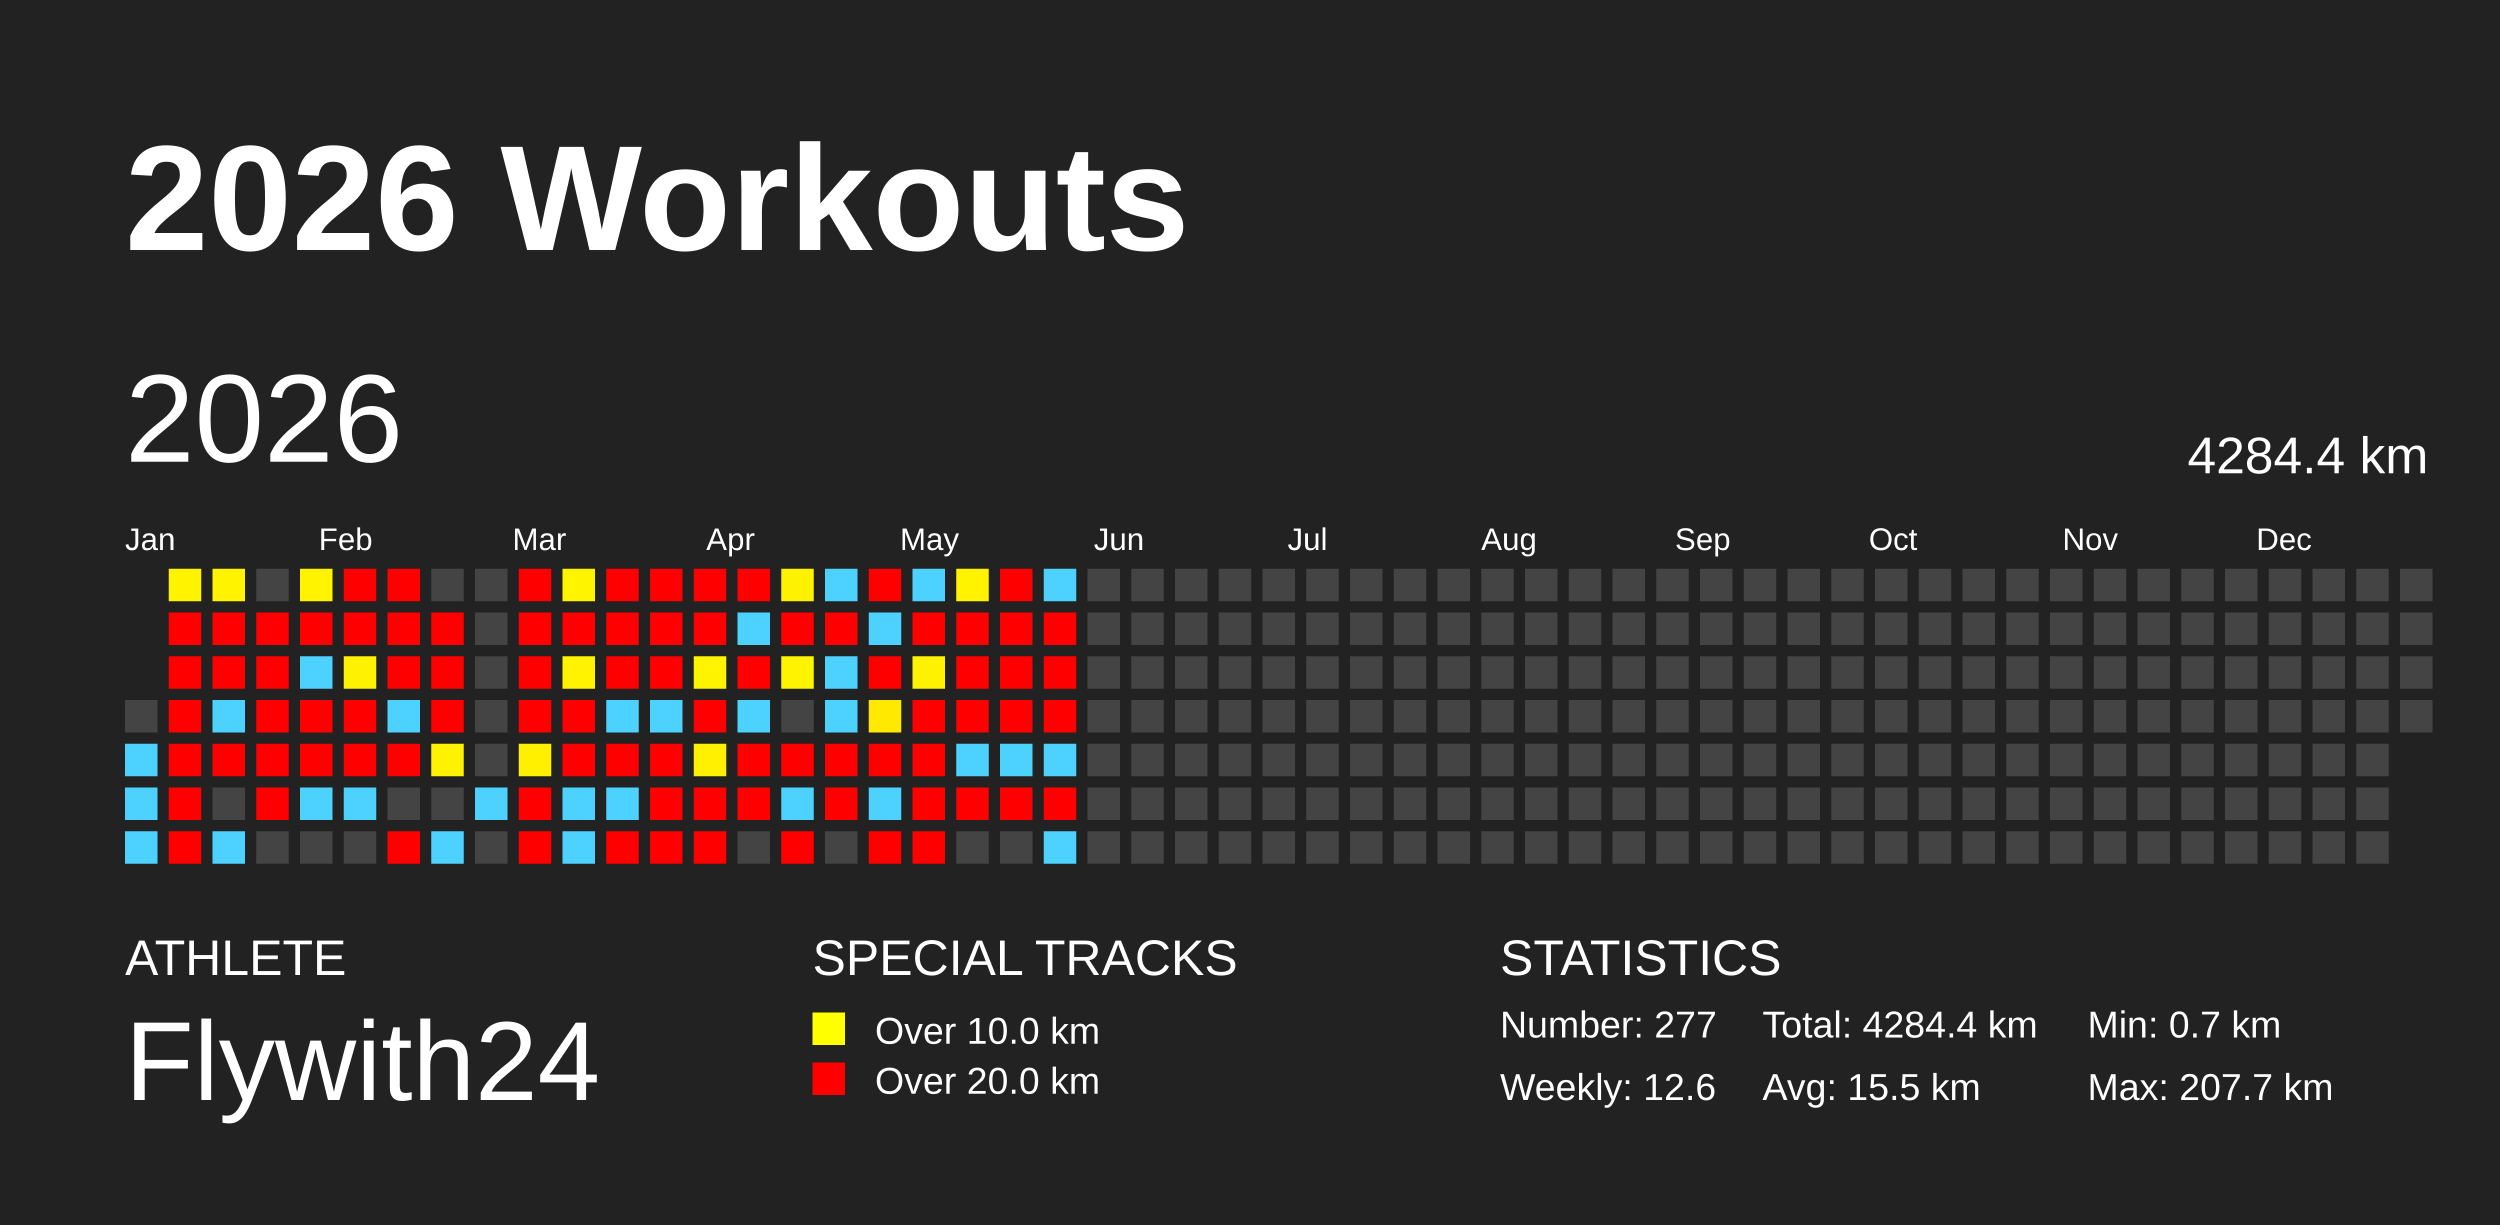
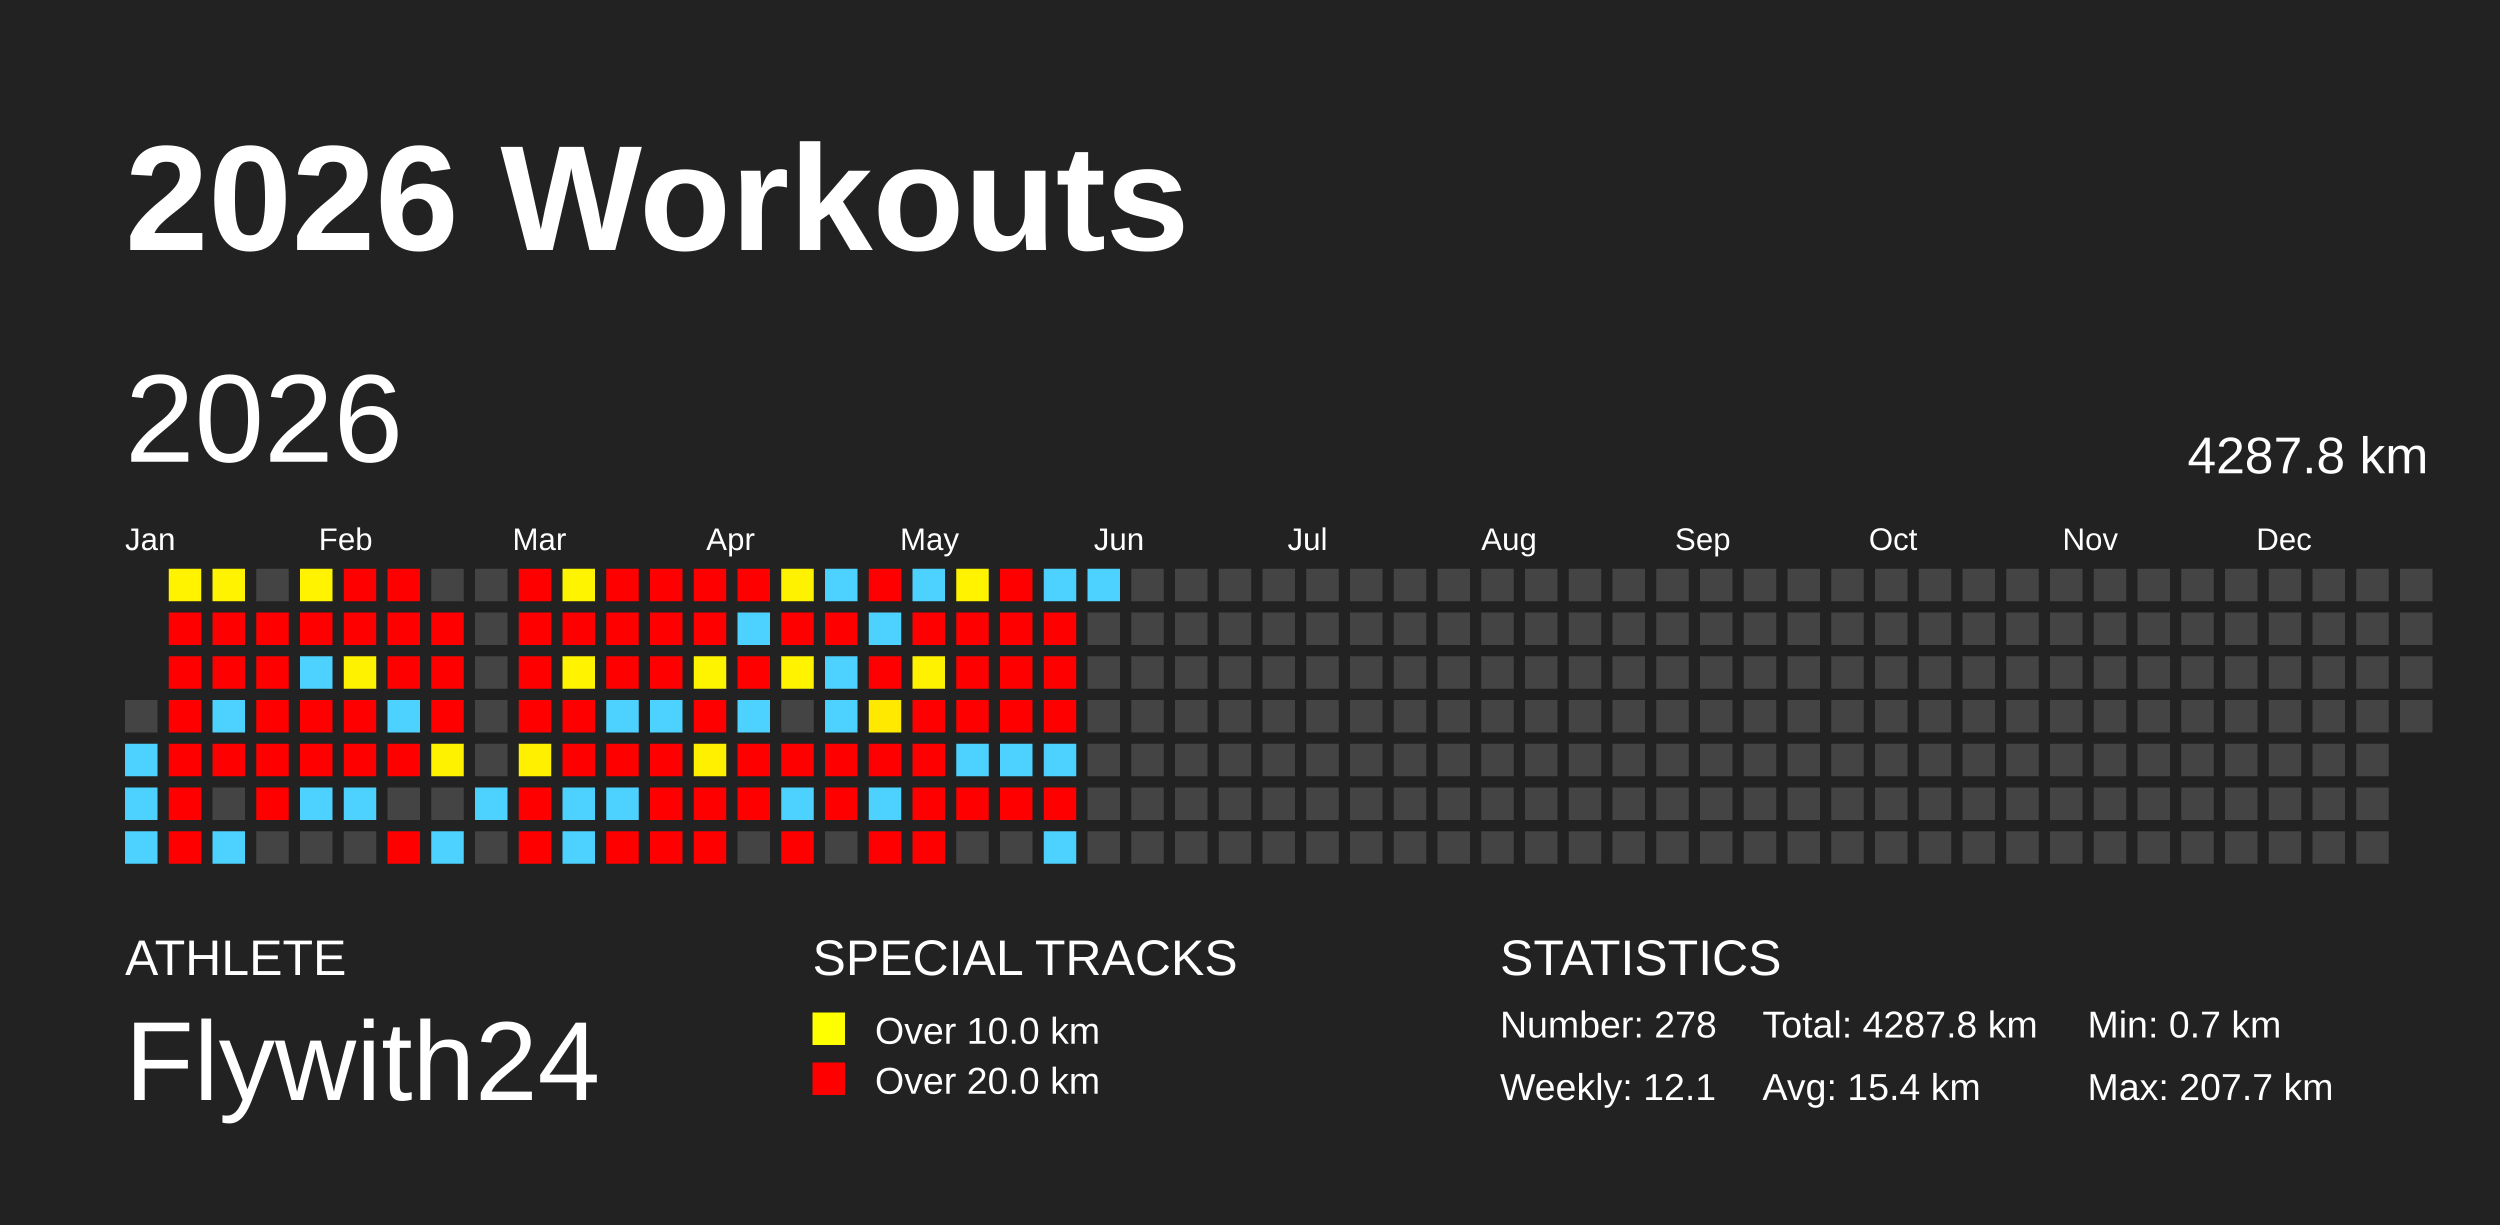
<svg xmlns="http://www.w3.org/2000/svg" baseProfile="full" height="98mm" version="1.1" viewBox="0,0,200,98" width="200mm">
  <defs />
  <rect fill="#222222" height="98" width="200" x="0" y="0" />
  <text fill="#FFFFFF" style="font-size:12px; font-family:Arial; font-weight:bold;" x="10" y="20">2026 Workouts</text>
  <text fill="#FFFFFF" style="font-size:4px; font-family:Arial" x="10" y="78">ATHLETE</text>
  <text fill="#FFFFFF" style="font-size:9px; font-family:Arial" x="10" y="88">Flywith24</text>
  <text fill="#FFFFFF" style="font-size:4px; font-family:Arial" x="65" y="78">SPECIAL TRACKS</text>
  <rect fill="yellow" height="2.6" width="2.6" x="65" y="81" />
  <text fill="#FFFFFF" style="font-size:3px; font-family:Arial" x="70" y="83.5">Over 10.0 km</text>
  <rect fill="red" height="2.6" width="2.6" x="65" y="85" />
  <text fill="#FFFFFF" style="font-size:3px; font-family:Arial" x="70" y="87.5">Over 20.0 km</text>
  <text fill="#FFFFFF" style="font-size:4px; font-family:Arial" x="120" y="78">STATISTICS</text>
-   <text fill="#FFFFFF" style="font-size:3px; font-family:Arial" x="120" y="83">Number: 277</text>
-   <text fill="#FFFFFF" style="font-size:3px; font-family:Arial" x="120" y="88">Weekly: 12.6</text>
-   <text fill="#FFFFFF" style="font-size:3px; font-family:Arial" x="141" y="83">Total: 4284.4 km</text>
-   <text fill="#FFFFFF" style="font-size:3px; font-family:Arial" x="141" y="88">Avg: 15.5 km</text>
+   <text fill="#FFFFFF" style="font-size:3px; font-family:Arial" x="120" y="83">Number: 278</text>
+   <text fill="#FFFFFF" style="font-size:3px; font-family:Arial" x="120" y="88">Weekly: 12.1</text>
+   <text fill="#FFFFFF" style="font-size:3px; font-family:Arial" x="141" y="83">Total: 4287.8 km</text>
+   <text fill="#FFFFFF" style="font-size:3px; font-family:Arial" x="141" y="88">Avg: 15.4 km</text>
  <text fill="#FFFFFF" style="font-size:3px; font-family:Arial" x="167" y="83">Min: 0.7 km</text>
  <text fill="#FFFFFF" style="font-size:3px; font-family:Arial" x="167" y="88">Max: 207.7 km</text>
  <text dominant-baseline="hanging" fill="#FFFFFF" style="font-size:10.0px; font-family:Arial;" x="10" y="30">2026</text>
-   <text dominant-baseline="hanging" fill="#FFFFFF" style="font-size:4.125px; font-family:Arial;" x="175" y="35">4284.4 km</text>
+   <text dominant-baseline="hanging" fill="#FFFFFF" style="font-size:4.125px; font-family:Arial;" x="175" y="35">4287.8 km</text>
  <text fill="#FFFFFF" style="font-size:2.5px; font-family:Arial" x="10.0" y="44">Jan</text>
  <text fill="#FFFFFF" style="font-size:2.5px; font-family:Arial" x="25.5" y="44">Feb</text>
  <text fill="#FFFFFF" style="font-size:2.5px; font-family:Arial" x="41.0" y="44">Mar</text>
  <text fill="#FFFFFF" style="font-size:2.5px; font-family:Arial" x="56.5" y="44">Apr</text>
  <text fill="#FFFFFF" style="font-size:2.5px; font-family:Arial" x="72.0" y="44">May</text>
  <text fill="#FFFFFF" style="font-size:2.5px; font-family:Arial" x="87.5" y="44">Jun</text>
  <text fill="#FFFFFF" style="font-size:2.5px; font-family:Arial" x="103.0" y="44">Jul</text>
  <text fill="#FFFFFF" style="font-size:2.5px; font-family:Arial" x="118.5" y="44">Aug</text>
  <text fill="#FFFFFF" style="font-size:2.5px; font-family:Arial" x="134.0" y="44">Sep</text>
  <text fill="#FFFFFF" style="font-size:2.5px; font-family:Arial" x="149.5" y="44">Oct</text>
  <text fill="#FFFFFF" style="font-size:2.5px; font-family:Arial" x="165.0" y="44">Nov</text>
  <text fill="#FFFFFF" style="font-size:2.5px; font-family:Arial" x="180.5" y="44">Dec</text>
  <rect fill="#444444" height="2.6" width="2.6" x="10.0" y="56.0" />
  <rect fill="#4dd2ff" height="2.6" width="2.6" x="10.0" y="59.5" />
  <rect fill="#4dd2ff" height="2.6" width="2.6" x="10.0" y="63.0" />
  <rect fill="#4dd2ff" height="2.6" width="2.6" x="10.0" y="66.5" />
  <rect fill="#fff300" height="2.6" width="2.6" x="13.5" y="45.5" />
  <rect fill="red" height="2.6" width="2.6" x="13.5" y="49.0" />
  <rect fill="red" height="2.6" width="2.6" x="13.5" y="52.5" />
  <rect fill="red" height="2.6" width="2.6" x="13.5" y="56.0" />
  <rect fill="red" height="2.6" width="2.6" x="13.5" y="59.5" />
  <rect fill="red" height="2.6" width="2.6" x="13.5" y="63.0" />
  <rect fill="red" height="2.6" width="2.6" x="13.5" y="66.5" />
  <rect fill="#fff300" height="2.6" width="2.6" x="17.0" y="45.5" />
  <rect fill="red" height="2.6" width="2.6" x="17.0" y="49.0" />
  <rect fill="red" height="2.6" width="2.6" x="17.0" y="52.5" />
  <rect fill="#4dd2ff" height="2.6" width="2.6" x="17.0" y="56.0" />
  <rect fill="red" height="2.6" width="2.6" x="17.0" y="59.5" />
  <rect fill="#444444" height="2.6" width="2.6" x="17.0" y="63.0" />
  <rect fill="#4dd2ff" height="2.6" width="2.6" x="17.0" y="66.5" />
  <rect fill="#444444" height="2.6" width="2.6" x="20.5" y="45.5" />
  <rect fill="red" height="2.6" width="2.6" x="20.5" y="49.0" />
  <rect fill="red" height="2.6" width="2.6" x="20.5" y="52.5" />
  <rect fill="red" height="2.6" width="2.6" x="20.5" y="56.0" />
  <rect fill="red" height="2.6" width="2.6" x="20.5" y="59.5" />
  <rect fill="red" height="2.6" width="2.6" x="20.5" y="63.0" />
  <rect fill="#444444" height="2.6" width="2.6" x="20.5" y="66.5" />
  <rect fill="#fff300" height="2.6" width="2.6" x="24.0" y="45.5" />
  <rect fill="red" height="2.6" width="2.6" x="24.0" y="49.0" />
  <rect fill="#4dd2ff" height="2.6" width="2.6" x="24.0" y="52.5" />
  <rect fill="red" height="2.6" width="2.6" x="24.0" y="56.0" />
  <rect fill="red" height="2.6" width="2.6" x="24.0" y="59.5" />
  <rect fill="#4dd2ff" height="2.6" width="2.6" x="24.0" y="63.0" />
  <rect fill="#444444" height="2.6" width="2.6" x="24.0" y="66.5" />
  <rect fill="red" height="2.6" width="2.6" x="27.5" y="45.5" />
  <rect fill="red" height="2.6" width="2.6" x="27.5" y="49.0" />
  <rect fill="#fff200" height="2.6" width="2.6" x="27.5" y="52.5" />
  <rect fill="red" height="2.6" width="2.6" x="27.5" y="56.0" />
  <rect fill="red" height="2.6" width="2.6" x="27.5" y="59.5" />
  <rect fill="#4dd2ff" height="2.6" width="2.6" x="27.5" y="63.0" />
  <rect fill="#444444" height="2.6" width="2.6" x="27.5" y="66.5" />
  <rect fill="red" height="2.6" width="2.6" x="31.0" y="45.5" />
  <rect fill="red" height="2.6" width="2.6" x="31.0" y="49.0" />
  <rect fill="red" height="2.6" width="2.6" x="31.0" y="52.5" />
  <rect fill="#4dd2ff" height="2.6" width="2.6" x="31.0" y="56.0" />
  <rect fill="red" height="2.6" width="2.6" x="31.0" y="59.5" />
  <rect fill="#444444" height="2.6" width="2.6" x="31.0" y="63.0" />
  <rect fill="red" height="2.6" width="2.6" x="31.0" y="66.5" />
  <rect fill="#444444" height="2.6" width="2.6" x="34.5" y="45.5" />
  <rect fill="red" height="2.6" width="2.6" x="34.5" y="49.0" />
  <rect fill="red" height="2.6" width="2.6" x="34.5" y="52.5" />
  <rect fill="red" height="2.6" width="2.6" x="34.5" y="56.0" />
  <rect fill="#fff200" height="2.6" width="2.6" x="34.5" y="59.5" />
  <rect fill="#444444" height="2.6" width="2.6" x="34.5" y="63.0" />
  <rect fill="#4dd2ff" height="2.6" width="2.6" x="34.5" y="66.5" />
  <rect fill="#444444" height="2.6" width="2.6" x="38.0" y="45.5" />
  <rect fill="#444444" height="2.6" width="2.6" x="38.0" y="49.0" />
  <rect fill="#444444" height="2.6" width="2.6" x="38.0" y="52.5" />
  <rect fill="#444444" height="2.6" width="2.6" x="38.0" y="56.0" />
  <rect fill="#444444" height="2.6" width="2.6" x="38.0" y="59.5" />
  <rect fill="#4dd2ff" height="2.6" width="2.6" x="38.0" y="63.0" />
  <rect fill="#444444" height="2.6" width="2.6" x="38.0" y="66.5" />
  <rect fill="red" height="2.6" width="2.6" x="41.5" y="45.5" />
  <rect fill="red" height="2.6" width="2.6" x="41.5" y="49.0" />
  <rect fill="red" height="2.6" width="2.6" x="41.5" y="52.5" />
  <rect fill="red" height="2.6" width="2.6" x="41.5" y="56.0" />
  <rect fill="#fff000" height="2.6" width="2.6" x="41.5" y="59.5" />
  <rect fill="red" height="2.6" width="2.6" x="41.5" y="63.0" />
  <rect fill="red" height="2.6" width="2.6" x="41.5" y="66.5" />
  <rect fill="#fff400" height="2.6" width="2.6" x="45.0" y="45.5" />
  <rect fill="red" height="2.6" width="2.6" x="45.0" y="49.0" />
  <rect fill="#fff300" height="2.6" width="2.6" x="45.0" y="52.5" />
  <rect fill="red" height="2.6" width="2.6" x="45.0" y="56.0" />
  <rect fill="red" height="2.6" width="2.6" x="45.0" y="59.5" />
  <rect fill="#4dd2ff" height="2.6" width="2.6" x="45.0" y="63.0" />
  <rect fill="#4dd2ff" height="2.6" width="2.6" x="45.0" y="66.5" />
  <rect fill="red" height="2.6" width="2.6" x="48.5" y="45.5" />
  <rect fill="red" height="2.6" width="2.6" x="48.5" y="49.0" />
  <rect fill="red" height="2.6" width="2.6" x="48.5" y="52.5" />
  <rect fill="#4dd2ff" height="2.6" width="2.6" x="48.5" y="56.0" />
  <rect fill="red" height="2.6" width="2.6" x="48.5" y="59.5" />
  <rect fill="#4dd2ff" height="2.6" width="2.6" x="48.5" y="63.0" />
  <rect fill="red" height="2.6" width="2.6" x="48.5" y="66.5" />
  <rect fill="red" height="2.6" width="2.6" x="52.0" y="45.5" />
  <rect fill="red" height="2.6" width="2.6" x="52.0" y="49.0" />
  <rect fill="red" height="2.6" width="2.6" x="52.0" y="52.5" />
  <rect fill="#4dd2ff" height="2.6" width="2.6" x="52.0" y="56.0" />
  <rect fill="red" height="2.6" width="2.6" x="52.0" y="59.5" />
  <rect fill="red" height="2.6" width="2.6" x="52.0" y="63.0" />
  <rect fill="red" height="2.6" width="2.6" x="52.0" y="66.5" />
  <rect fill="red" height="2.6" width="2.6" x="55.5" y="45.5" />
  <rect fill="red" height="2.6" width="2.6" x="55.5" y="49.0" />
  <rect fill="#fff400" height="2.6" width="2.6" x="55.5" y="52.5" />
  <rect fill="red" height="2.6" width="2.6" x="55.5" y="56.0" />
  <rect fill="#fff000" height="2.6" width="2.6" x="55.5" y="59.5" />
  <rect fill="red" height="2.6" width="2.6" x="55.5" y="63.0" />
  <rect fill="red" height="2.6" width="2.6" x="55.5" y="66.5" />
  <rect fill="red" height="2.6" width="2.6" x="59.0" y="45.5" />
  <rect fill="#4dd2ff" height="2.6" width="2.6" x="59.0" y="49.0" />
  <rect fill="red" height="2.6" width="2.6" x="59.0" y="52.5" />
  <rect fill="#4dd2ff" height="2.6" width="2.6" x="59.0" y="56.0" />
  <rect fill="red" height="2.6" width="2.6" x="59.0" y="59.5" />
  <rect fill="red" height="2.6" width="2.6" x="59.0" y="63.0" />
  <rect fill="#444444" height="2.6" width="2.6" x="59.0" y="66.5" />
  <rect fill="#fff200" height="2.6" width="2.6" x="62.5" y="45.5" />
  <rect fill="red" height="2.6" width="2.6" x="62.5" y="49.0" />
  <rect fill="#fff300" height="2.6" width="2.6" x="62.5" y="52.5" />
  <rect fill="#444444" height="2.6" width="2.6" x="62.5" y="56.0" />
  <rect fill="red" height="2.6" width="2.6" x="62.5" y="59.5" />
  <rect fill="#4dd2ff" height="2.6" width="2.6" x="62.5" y="63.0" />
  <rect fill="red" height="2.6" width="2.6" x="62.5" y="66.5" />
  <rect fill="#4dd2ff" height="2.6" width="2.6" x="66.0" y="45.5" />
  <rect fill="red" height="2.6" width="2.6" x="66.0" y="49.0" />
  <rect fill="#4dd2ff" height="2.6" width="2.6" x="66.0" y="52.5" />
  <rect fill="#4dd2ff" height="2.6" width="2.6" x="66.0" y="56.0" />
  <rect fill="red" height="2.6" width="2.6" x="66.0" y="59.5" />
  <rect fill="red" height="2.6" width="2.6" x="66.0" y="63.0" />
  <rect fill="#444444" height="2.6" width="2.6" x="66.0" y="66.5" />
  <rect fill="red" height="2.6" width="2.6" x="69.5" y="45.5" />
  <rect fill="#4dd2ff" height="2.6" width="2.6" x="69.5" y="49.0" />
  <rect fill="red" height="2.6" width="2.6" x="69.5" y="52.5" />
  <rect fill="#ffe900" height="2.6" width="2.6" x="69.5" y="56.0" />
  <rect fill="red" height="2.6" width="2.6" x="69.5" y="59.5" />
  <rect fill="#4dd2ff" height="2.6" width="2.6" x="69.5" y="63.0" />
  <rect fill="red" height="2.6" width="2.6" x="69.5" y="66.5" />
  <rect fill="#4dd2ff" height="2.6" width="2.6" x="73.0" y="45.5" />
  <rect fill="red" height="2.6" width="2.6" x="73.0" y="49.0" />
  <rect fill="#fff200" height="2.6" width="2.6" x="73.0" y="52.5" />
  <rect fill="red" height="2.6" width="2.6" x="73.0" y="56.0" />
  <rect fill="red" height="2.6" width="2.6" x="73.0" y="59.5" />
  <rect fill="red" height="2.6" width="2.6" x="73.0" y="63.0" />
  <rect fill="red" height="2.6" width="2.6" x="73.0" y="66.5" />
  <rect fill="#fff300" height="2.6" width="2.6" x="76.5" y="45.5" />
  <rect fill="red" height="2.6" width="2.6" x="76.5" y="49.0" />
  <rect fill="red" height="2.6" width="2.6" x="76.5" y="52.5" />
  <rect fill="red" height="2.6" width="2.6" x="76.5" y="56.0" />
  <rect fill="#4dd2ff" height="2.6" width="2.6" x="76.5" y="59.5" />
  <rect fill="red" height="2.6" width="2.6" x="76.5" y="63.0" />
  <rect fill="#444444" height="2.6" width="2.6" x="76.5" y="66.5" />
  <rect fill="red" height="2.6" width="2.6" x="80.0" y="45.5" />
  <rect fill="red" height="2.6" width="2.6" x="80.0" y="49.0" />
  <rect fill="red" height="2.6" width="2.6" x="80.0" y="52.5" />
  <rect fill="red" height="2.6" width="2.6" x="80.0" y="56.0" />
  <rect fill="#4dd2ff" height="2.6" width="2.6" x="80.0" y="59.5" />
  <rect fill="red" height="2.6" width="2.6" x="80.0" y="63.0" />
  <rect fill="#444444" height="2.6" width="2.6" x="80.0" y="66.5" />
  <rect fill="#4dd2ff" height="2.6" width="2.6" x="83.5" y="45.5" />
  <rect fill="red" height="2.6" width="2.6" x="83.5" y="49.0" />
  <rect fill="red" height="2.6" width="2.6" x="83.5" y="52.5" />
  <rect fill="red" height="2.6" width="2.6" x="83.5" y="56.0" />
  <rect fill="#4dd2ff" height="2.6" width="2.6" x="83.5" y="59.5" />
  <rect fill="red" height="2.6" width="2.6" x="83.5" y="63.0" />
  <rect fill="#4dd2ff" height="2.6" width="2.6" x="83.5" y="66.5" />
-   <rect fill="#444444" height="2.6" width="2.6" x="87.0" y="45.5" />
+   <rect fill="#4dd2ff" height="2.6" width="2.6" x="87.0" y="45.5" />
  <rect fill="#444444" height="2.6" width="2.6" x="87.0" y="49.0" />
  <rect fill="#444444" height="2.6" width="2.6" x="87.0" y="52.5" />
  <rect fill="#444444" height="2.6" width="2.6" x="87.0" y="56.0" />
  <rect fill="#444444" height="2.6" width="2.6" x="87.0" y="59.5" />
  <rect fill="#444444" height="2.6" width="2.6" x="87.0" y="63.0" />
  <rect fill="#444444" height="2.6" width="2.6" x="87.0" y="66.5" />
  <rect fill="#444444" height="2.6" width="2.6" x="90.5" y="45.5" />
  <rect fill="#444444" height="2.6" width="2.6" x="90.5" y="49.0" />
  <rect fill="#444444" height="2.6" width="2.6" x="90.5" y="52.5" />
  <rect fill="#444444" height="2.6" width="2.6" x="90.5" y="56.0" />
  <rect fill="#444444" height="2.6" width="2.6" x="90.5" y="59.5" />
  <rect fill="#444444" height="2.6" width="2.6" x="90.5" y="63.0" />
  <rect fill="#444444" height="2.6" width="2.6" x="90.5" y="66.5" />
  <rect fill="#444444" height="2.6" width="2.6" x="94.0" y="45.5" />
  <rect fill="#444444" height="2.6" width="2.6" x="94.0" y="49.0" />
  <rect fill="#444444" height="2.6" width="2.6" x="94.0" y="52.5" />
  <rect fill="#444444" height="2.6" width="2.6" x="94.0" y="56.0" />
  <rect fill="#444444" height="2.6" width="2.6" x="94.0" y="59.5" />
  <rect fill="#444444" height="2.6" width="2.6" x="94.0" y="63.0" />
  <rect fill="#444444" height="2.6" width="2.6" x="94.0" y="66.5" />
  <rect fill="#444444" height="2.6" width="2.6" x="97.5" y="45.5" />
  <rect fill="#444444" height="2.6" width="2.6" x="97.5" y="49.0" />
  <rect fill="#444444" height="2.6" width="2.6" x="97.5" y="52.5" />
  <rect fill="#444444" height="2.6" width="2.6" x="97.5" y="56.0" />
  <rect fill="#444444" height="2.6" width="2.6" x="97.5" y="59.5" />
  <rect fill="#444444" height="2.6" width="2.6" x="97.5" y="63.0" />
  <rect fill="#444444" height="2.6" width="2.6" x="97.5" y="66.5" />
  <rect fill="#444444" height="2.6" width="2.6" x="101.0" y="45.5" />
  <rect fill="#444444" height="2.6" width="2.6" x="101.0" y="49.0" />
  <rect fill="#444444" height="2.6" width="2.6" x="101.0" y="52.5" />
  <rect fill="#444444" height="2.6" width="2.6" x="101.0" y="56.0" />
  <rect fill="#444444" height="2.6" width="2.6" x="101.0" y="59.5" />
  <rect fill="#444444" height="2.6" width="2.6" x="101.0" y="63.0" />
  <rect fill="#444444" height="2.6" width="2.6" x="101.0" y="66.5" />
  <rect fill="#444444" height="2.6" width="2.6" x="104.5" y="45.5" />
  <rect fill="#444444" height="2.6" width="2.6" x="104.5" y="49.0" />
  <rect fill="#444444" height="2.6" width="2.6" x="104.5" y="52.5" />
  <rect fill="#444444" height="2.6" width="2.6" x="104.5" y="56.0" />
  <rect fill="#444444" height="2.6" width="2.6" x="104.5" y="59.5" />
  <rect fill="#444444" height="2.6" width="2.6" x="104.5" y="63.0" />
  <rect fill="#444444" height="2.6" width="2.6" x="104.5" y="66.5" />
  <rect fill="#444444" height="2.6" width="2.6" x="108.0" y="45.5" />
  <rect fill="#444444" height="2.6" width="2.6" x="108.0" y="49.0" />
  <rect fill="#444444" height="2.6" width="2.6" x="108.0" y="52.5" />
  <rect fill="#444444" height="2.6" width="2.6" x="108.0" y="56.0" />
  <rect fill="#444444" height="2.6" width="2.6" x="108.0" y="59.5" />
  <rect fill="#444444" height="2.6" width="2.6" x="108.0" y="63.0" />
  <rect fill="#444444" height="2.6" width="2.6" x="108.0" y="66.5" />
  <rect fill="#444444" height="2.6" width="2.6" x="111.5" y="45.5" />
  <rect fill="#444444" height="2.6" width="2.6" x="111.5" y="49.0" />
  <rect fill="#444444" height="2.6" width="2.6" x="111.5" y="52.5" />
  <rect fill="#444444" height="2.6" width="2.6" x="111.5" y="56.0" />
  <rect fill="#444444" height="2.6" width="2.6" x="111.5" y="59.5" />
  <rect fill="#444444" height="2.6" width="2.6" x="111.5" y="63.0" />
  <rect fill="#444444" height="2.6" width="2.6" x="111.5" y="66.5" />
  <rect fill="#444444" height="2.6" width="2.6" x="115.0" y="45.5" />
  <rect fill="#444444" height="2.6" width="2.6" x="115.0" y="49.0" />
  <rect fill="#444444" height="2.6" width="2.6" x="115.0" y="52.5" />
  <rect fill="#444444" height="2.6" width="2.6" x="115.0" y="56.0" />
  <rect fill="#444444" height="2.6" width="2.6" x="115.0" y="59.5" />
  <rect fill="#444444" height="2.6" width="2.6" x="115.0" y="63.0" />
  <rect fill="#444444" height="2.6" width="2.6" x="115.0" y="66.5" />
  <rect fill="#444444" height="2.6" width="2.6" x="118.5" y="45.5" />
  <rect fill="#444444" height="2.6" width="2.6" x="118.5" y="49.0" />
  <rect fill="#444444" height="2.6" width="2.6" x="118.5" y="52.5" />
  <rect fill="#444444" height="2.6" width="2.6" x="118.5" y="56.0" />
  <rect fill="#444444" height="2.6" width="2.6" x="118.5" y="59.5" />
  <rect fill="#444444" height="2.6" width="2.6" x="118.5" y="63.0" />
  <rect fill="#444444" height="2.6" width="2.6" x="118.5" y="66.5" />
  <rect fill="#444444" height="2.6" width="2.6" x="122.0" y="45.5" />
  <rect fill="#444444" height="2.6" width="2.6" x="122.0" y="49.0" />
  <rect fill="#444444" height="2.6" width="2.6" x="122.0" y="52.5" />
  <rect fill="#444444" height="2.6" width="2.6" x="122.0" y="56.0" />
  <rect fill="#444444" height="2.6" width="2.6" x="122.0" y="59.5" />
  <rect fill="#444444" height="2.6" width="2.6" x="122.0" y="63.0" />
  <rect fill="#444444" height="2.6" width="2.6" x="122.0" y="66.5" />
  <rect fill="#444444" height="2.6" width="2.6" x="125.5" y="45.5" />
  <rect fill="#444444" height="2.6" width="2.6" x="125.5" y="49.0" />
  <rect fill="#444444" height="2.6" width="2.6" x="125.5" y="52.5" />
  <rect fill="#444444" height="2.6" width="2.6" x="125.5" y="56.0" />
  <rect fill="#444444" height="2.6" width="2.6" x="125.5" y="59.5" />
  <rect fill="#444444" height="2.6" width="2.6" x="125.5" y="63.0" />
  <rect fill="#444444" height="2.6" width="2.6" x="125.5" y="66.5" />
  <rect fill="#444444" height="2.6" width="2.6" x="129.0" y="45.5" />
  <rect fill="#444444" height="2.6" width="2.6" x="129.0" y="49.0" />
  <rect fill="#444444" height="2.6" width="2.6" x="129.0" y="52.5" />
  <rect fill="#444444" height="2.6" width="2.6" x="129.0" y="56.0" />
  <rect fill="#444444" height="2.6" width="2.6" x="129.0" y="59.5" />
  <rect fill="#444444" height="2.6" width="2.6" x="129.0" y="63.0" />
  <rect fill="#444444" height="2.6" width="2.6" x="129.0" y="66.5" />
  <rect fill="#444444" height="2.6" width="2.6" x="132.5" y="45.5" />
  <rect fill="#444444" height="2.6" width="2.6" x="132.5" y="49.0" />
  <rect fill="#444444" height="2.6" width="2.6" x="132.5" y="52.5" />
  <rect fill="#444444" height="2.6" width="2.6" x="132.5" y="56.0" />
  <rect fill="#444444" height="2.6" width="2.6" x="132.5" y="59.5" />
  <rect fill="#444444" height="2.6" width="2.6" x="132.5" y="63.0" />
  <rect fill="#444444" height="2.6" width="2.6" x="132.5" y="66.5" />
  <rect fill="#444444" height="2.6" width="2.6" x="136.0" y="45.5" />
  <rect fill="#444444" height="2.6" width="2.6" x="136.0" y="49.0" />
  <rect fill="#444444" height="2.6" width="2.6" x="136.0" y="52.5" />
  <rect fill="#444444" height="2.6" width="2.6" x="136.0" y="56.0" />
  <rect fill="#444444" height="2.6" width="2.6" x="136.0" y="59.5" />
  <rect fill="#444444" height="2.6" width="2.6" x="136.0" y="63.0" />
  <rect fill="#444444" height="2.6" width="2.6" x="136.0" y="66.5" />
  <rect fill="#444444" height="2.6" width="2.6" x="139.5" y="45.5" />
  <rect fill="#444444" height="2.6" width="2.6" x="139.5" y="49.0" />
  <rect fill="#444444" height="2.6" width="2.6" x="139.5" y="52.5" />
  <rect fill="#444444" height="2.6" width="2.6" x="139.5" y="56.0" />
  <rect fill="#444444" height="2.6" width="2.6" x="139.5" y="59.5" />
  <rect fill="#444444" height="2.6" width="2.6" x="139.5" y="63.0" />
  <rect fill="#444444" height="2.6" width="2.6" x="139.5" y="66.5" />
  <rect fill="#444444" height="2.6" width="2.6" x="143.0" y="45.5" />
  <rect fill="#444444" height="2.6" width="2.6" x="143.0" y="49.0" />
  <rect fill="#444444" height="2.6" width="2.6" x="143.0" y="52.5" />
  <rect fill="#444444" height="2.6" width="2.6" x="143.0" y="56.0" />
  <rect fill="#444444" height="2.6" width="2.6" x="143.0" y="59.5" />
  <rect fill="#444444" height="2.6" width="2.6" x="143.0" y="63.0" />
  <rect fill="#444444" height="2.6" width="2.6" x="143.0" y="66.5" />
  <rect fill="#444444" height="2.6" width="2.6" x="146.5" y="45.5" />
  <rect fill="#444444" height="2.6" width="2.6" x="146.5" y="49.0" />
  <rect fill="#444444" height="2.6" width="2.6" x="146.5" y="52.5" />
  <rect fill="#444444" height="2.6" width="2.6" x="146.5" y="56.0" />
  <rect fill="#444444" height="2.6" width="2.6" x="146.5" y="59.5" />
  <rect fill="#444444" height="2.6" width="2.6" x="146.5" y="63.0" />
  <rect fill="#444444" height="2.6" width="2.6" x="146.5" y="66.5" />
  <rect fill="#444444" height="2.6" width="2.6" x="150.0" y="45.5" />
  <rect fill="#444444" height="2.6" width="2.6" x="150.0" y="49.0" />
  <rect fill="#444444" height="2.6" width="2.6" x="150.0" y="52.5" />
  <rect fill="#444444" height="2.6" width="2.6" x="150.0" y="56.0" />
  <rect fill="#444444" height="2.6" width="2.6" x="150.0" y="59.5" />
  <rect fill="#444444" height="2.6" width="2.6" x="150.0" y="63.0" />
  <rect fill="#444444" height="2.6" width="2.6" x="150.0" y="66.5" />
  <rect fill="#444444" height="2.6" width="2.6" x="153.5" y="45.5" />
  <rect fill="#444444" height="2.6" width="2.6" x="153.5" y="49.0" />
  <rect fill="#444444" height="2.6" width="2.6" x="153.5" y="52.5" />
  <rect fill="#444444" height="2.6" width="2.6" x="153.5" y="56.0" />
  <rect fill="#444444" height="2.6" width="2.6" x="153.5" y="59.5" />
  <rect fill="#444444" height="2.6" width="2.6" x="153.5" y="63.0" />
  <rect fill="#444444" height="2.6" width="2.6" x="153.5" y="66.5" />
  <rect fill="#444444" height="2.6" width="2.6" x="157.0" y="45.5" />
  <rect fill="#444444" height="2.6" width="2.6" x="157.0" y="49.0" />
  <rect fill="#444444" height="2.6" width="2.6" x="157.0" y="52.5" />
  <rect fill="#444444" height="2.6" width="2.6" x="157.0" y="56.0" />
  <rect fill="#444444" height="2.6" width="2.6" x="157.0" y="59.5" />
  <rect fill="#444444" height="2.6" width="2.6" x="157.0" y="63.0" />
  <rect fill="#444444" height="2.6" width="2.6" x="157.0" y="66.5" />
  <rect fill="#444444" height="2.6" width="2.6" x="160.5" y="45.5" />
  <rect fill="#444444" height="2.6" width="2.6" x="160.5" y="49.0" />
  <rect fill="#444444" height="2.6" width="2.6" x="160.5" y="52.5" />
  <rect fill="#444444" height="2.6" width="2.6" x="160.5" y="56.0" />
  <rect fill="#444444" height="2.6" width="2.6" x="160.5" y="59.5" />
  <rect fill="#444444" height="2.6" width="2.6" x="160.5" y="63.0" />
  <rect fill="#444444" height="2.6" width="2.6" x="160.5" y="66.5" />
  <rect fill="#444444" height="2.6" width="2.6" x="164.0" y="45.5" />
  <rect fill="#444444" height="2.6" width="2.6" x="164.0" y="49.0" />
  <rect fill="#444444" height="2.6" width="2.6" x="164.0" y="52.5" />
  <rect fill="#444444" height="2.6" width="2.6" x="164.0" y="56.0" />
  <rect fill="#444444" height="2.6" width="2.6" x="164.0" y="59.5" />
  <rect fill="#444444" height="2.6" width="2.6" x="164.0" y="63.0" />
  <rect fill="#444444" height="2.6" width="2.6" x="164.0" y="66.5" />
  <rect fill="#444444" height="2.6" width="2.6" x="167.5" y="45.5" />
  <rect fill="#444444" height="2.6" width="2.6" x="167.5" y="49.0" />
  <rect fill="#444444" height="2.6" width="2.6" x="167.5" y="52.5" />
  <rect fill="#444444" height="2.6" width="2.6" x="167.5" y="56.0" />
  <rect fill="#444444" height="2.6" width="2.6" x="167.5" y="59.5" />
  <rect fill="#444444" height="2.6" width="2.6" x="167.5" y="63.0" />
  <rect fill="#444444" height="2.6" width="2.6" x="167.5" y="66.5" />
  <rect fill="#444444" height="2.6" width="2.6" x="171.0" y="45.5" />
  <rect fill="#444444" height="2.6" width="2.6" x="171.0" y="49.0" />
  <rect fill="#444444" height="2.6" width="2.6" x="171.0" y="52.5" />
  <rect fill="#444444" height="2.6" width="2.6" x="171.0" y="56.0" />
  <rect fill="#444444" height="2.6" width="2.6" x="171.0" y="59.5" />
  <rect fill="#444444" height="2.6" width="2.6" x="171.0" y="63.0" />
  <rect fill="#444444" height="2.6" width="2.6" x="171.0" y="66.5" />
  <rect fill="#444444" height="2.6" width="2.6" x="174.5" y="45.5" />
  <rect fill="#444444" height="2.6" width="2.6" x="174.5" y="49.0" />
  <rect fill="#444444" height="2.6" width="2.6" x="174.5" y="52.5" />
  <rect fill="#444444" height="2.6" width="2.6" x="174.5" y="56.0" />
  <rect fill="#444444" height="2.6" width="2.6" x="174.5" y="59.5" />
  <rect fill="#444444" height="2.6" width="2.6" x="174.5" y="63.0" />
  <rect fill="#444444" height="2.6" width="2.6" x="174.5" y="66.5" />
  <rect fill="#444444" height="2.6" width="2.6" x="178.0" y="45.5" />
  <rect fill="#444444" height="2.6" width="2.6" x="178.0" y="49.0" />
  <rect fill="#444444" height="2.6" width="2.6" x="178.0" y="52.5" />
  <rect fill="#444444" height="2.6" width="2.6" x="178.0" y="56.0" />
  <rect fill="#444444" height="2.6" width="2.6" x="178.0" y="59.5" />
  <rect fill="#444444" height="2.6" width="2.6" x="178.0" y="63.0" />
  <rect fill="#444444" height="2.6" width="2.6" x="178.0" y="66.5" />
  <rect fill="#444444" height="2.6" width="2.6" x="181.5" y="45.5" />
  <rect fill="#444444" height="2.6" width="2.6" x="181.5" y="49.0" />
  <rect fill="#444444" height="2.6" width="2.6" x="181.5" y="52.5" />
  <rect fill="#444444" height="2.6" width="2.6" x="181.5" y="56.0" />
  <rect fill="#444444" height="2.6" width="2.6" x="181.5" y="59.5" />
  <rect fill="#444444" height="2.6" width="2.6" x="181.5" y="63.0" />
  <rect fill="#444444" height="2.6" width="2.6" x="181.5" y="66.5" />
  <rect fill="#444444" height="2.6" width="2.6" x="185.0" y="45.5" />
  <rect fill="#444444" height="2.6" width="2.6" x="185.0" y="49.0" />
  <rect fill="#444444" height="2.6" width="2.6" x="185.0" y="52.5" />
  <rect fill="#444444" height="2.6" width="2.6" x="185.0" y="56.0" />
  <rect fill="#444444" height="2.6" width="2.6" x="185.0" y="59.5" />
  <rect fill="#444444" height="2.6" width="2.6" x="185.0" y="63.0" />
  <rect fill="#444444" height="2.6" width="2.6" x="185.0" y="66.5" />
  <rect fill="#444444" height="2.6" width="2.6" x="188.5" y="45.5" />
  <rect fill="#444444" height="2.6" width="2.6" x="188.5" y="49.0" />
  <rect fill="#444444" height="2.6" width="2.6" x="188.5" y="52.5" />
  <rect fill="#444444" height="2.6" width="2.6" x="188.5" y="56.0" />
  <rect fill="#444444" height="2.6" width="2.6" x="188.5" y="59.5" />
  <rect fill="#444444" height="2.6" width="2.6" x="188.5" y="63.0" />
  <rect fill="#444444" height="2.6" width="2.6" x="188.5" y="66.5" />
  <rect fill="#444444" height="2.6" width="2.6" x="192.0" y="45.5" />
  <rect fill="#444444" height="2.6" width="2.6" x="192.0" y="49.0" />
  <rect fill="#444444" height="2.6" width="2.6" x="192.0" y="52.5" />
  <rect fill="#444444" height="2.6" width="2.6" x="192.0" y="56.0" />
</svg>
